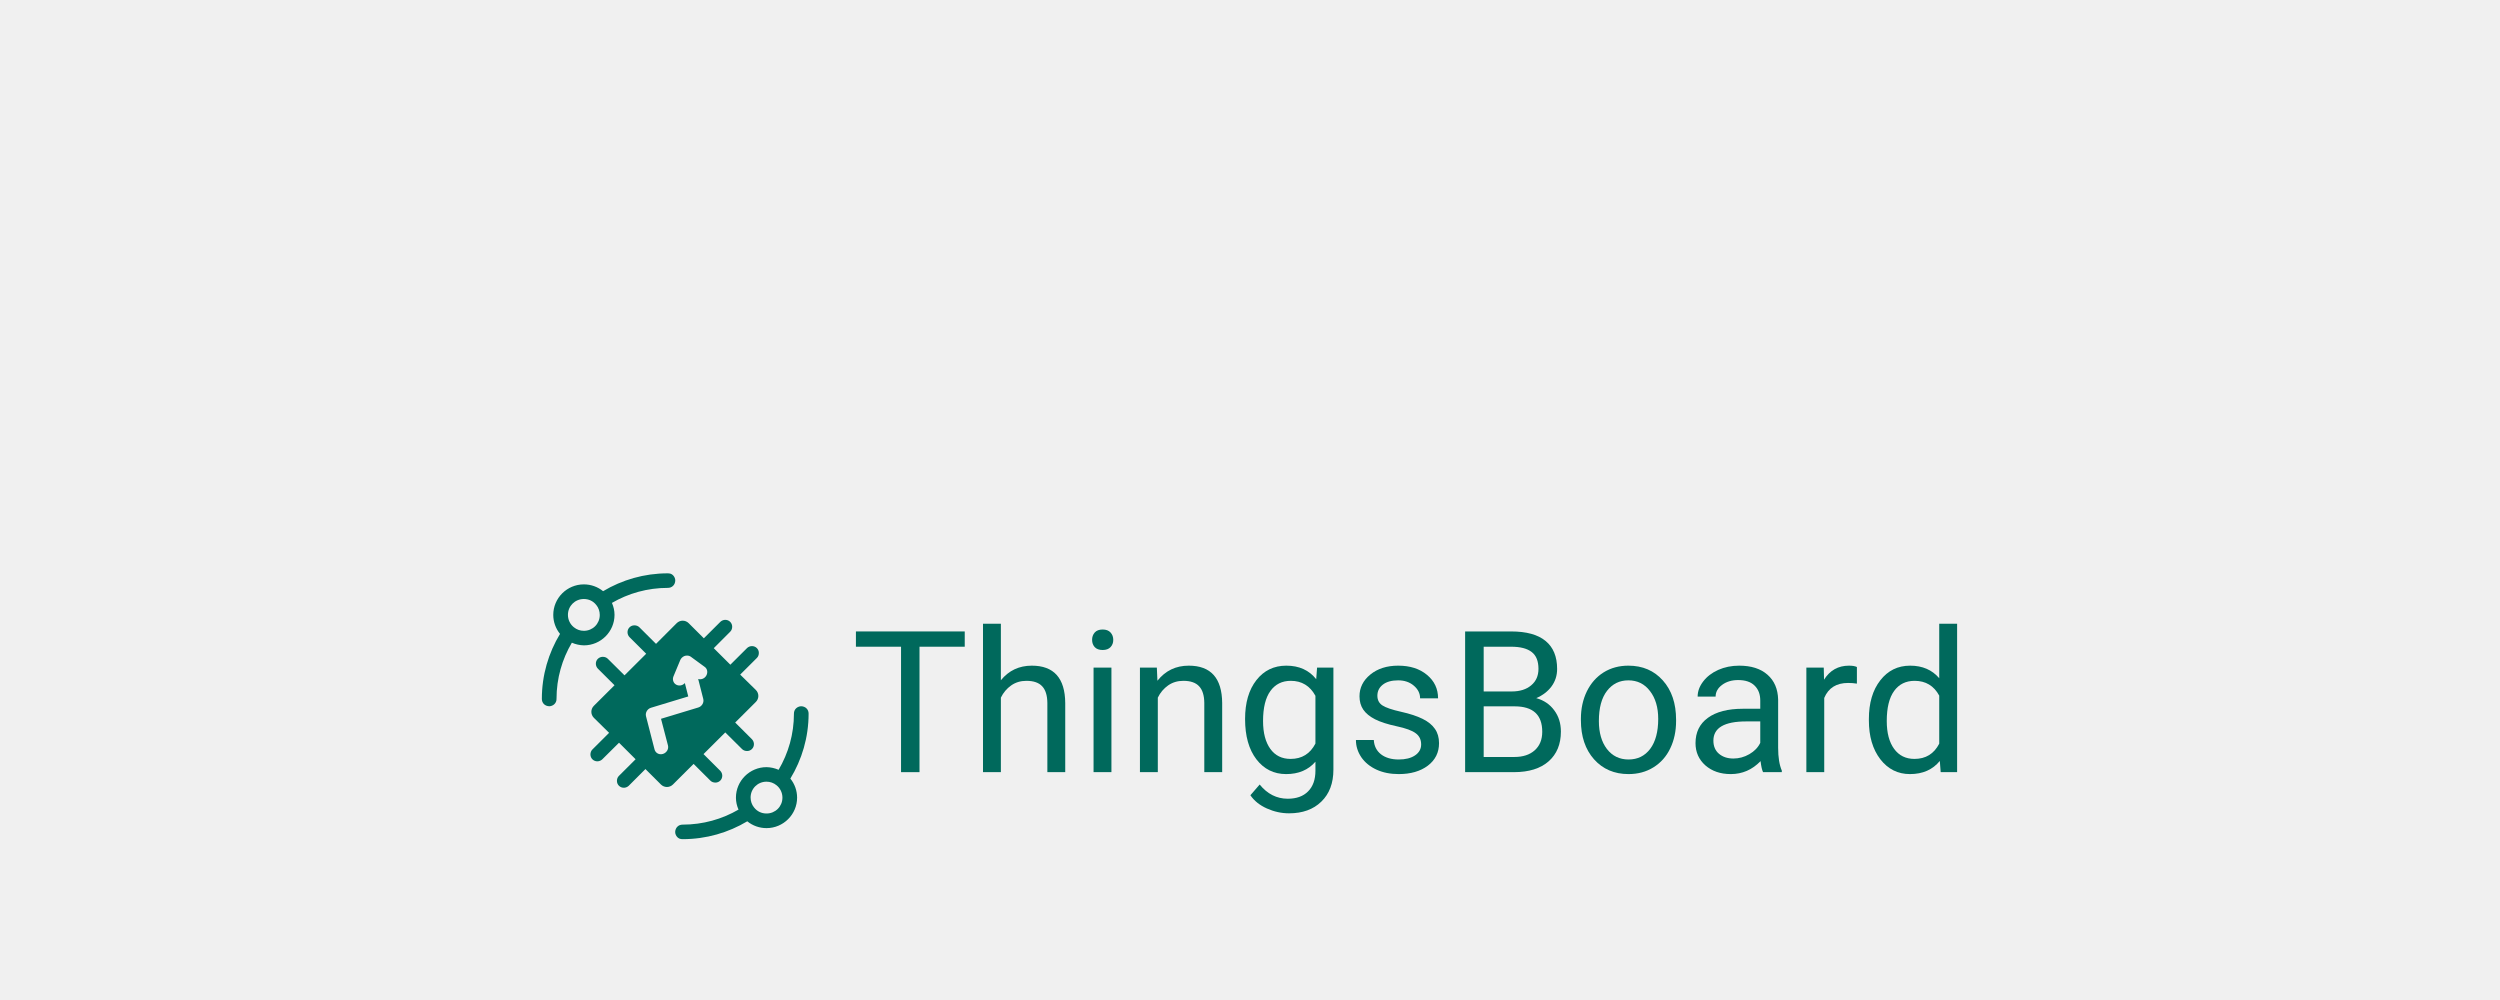
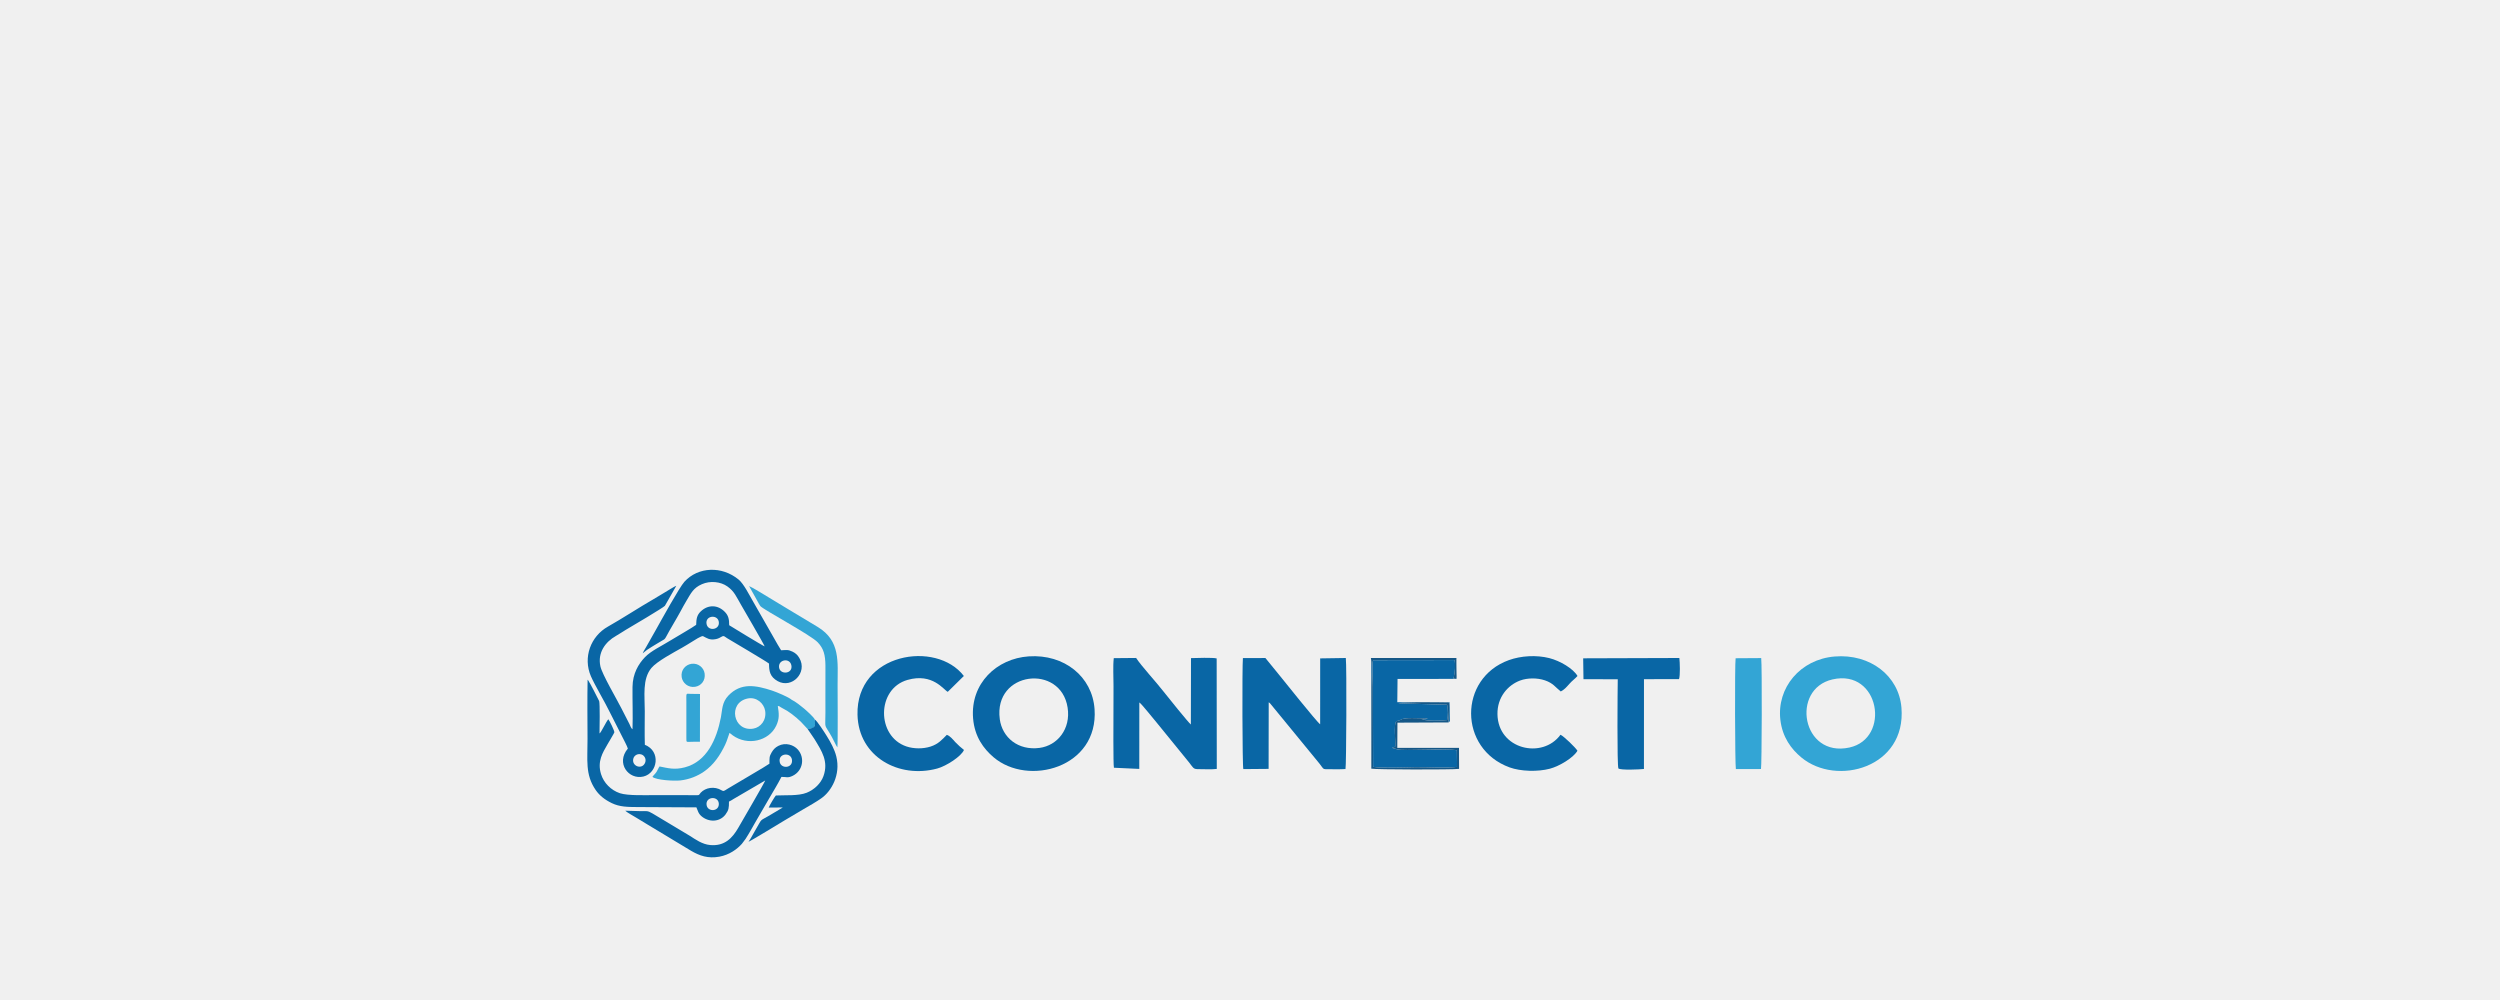
<svg xmlns="http://www.w3.org/2000/svg" width="375" height="150" viewBox="0 0 375 150" fill="none">
-   <g clip-path="url(#clip0_1596_100898)">
-     <path fill-rule="evenodd" clip-rule="evenodd" d="M100.165 86C96.615 86 93.303 86.984 90.465 88.679C89.653 88.019 88.64 87.657 87.578 87.657C85.053 87.657 82.99 89.713 82.99 92.231C82.99 93.277 83.353 94.287 84.003 95.084C82.278 97.938 81.278 101.265 81.278 104.829C81.278 104.978 81.303 105.115 81.353 105.252C81.403 105.389 81.49 105.514 81.59 105.614C81.69 105.713 81.815 105.801 81.953 105.85C82.09 105.9 82.228 105.938 82.378 105.938C82.528 105.938 82.665 105.913 82.803 105.85C82.94 105.801 83.053 105.713 83.165 105.614C83.265 105.514 83.353 105.389 83.403 105.252C83.453 105.115 83.49 104.978 83.478 104.829C83.478 101.751 84.315 98.885 85.778 96.405C86.353 96.654 86.965 96.791 87.59 96.804C90.115 96.804 92.178 94.748 92.178 92.231C92.178 91.608 92.04 90.997 91.79 90.436C94.253 89.003 97.115 88.181 100.178 88.181C100.328 88.181 100.465 88.156 100.603 88.106C100.74 88.056 100.865 87.969 100.965 87.869C101.065 87.769 101.153 87.645 101.203 87.508C101.253 87.371 101.29 87.234 101.29 87.084C101.29 86.935 101.265 86.797 101.203 86.66C101.153 86.523 101.065 86.411 100.965 86.299C100.865 86.199 100.74 86.112 100.603 86.062C100.453 86.025 100.315 86 100.165 86ZM87.578 89.85C88.315 89.85 88.978 90.162 89.428 90.735L89.453 90.76C89.79 91.184 89.965 91.707 89.965 92.243C89.965 93.576 88.903 94.623 87.578 94.623C87.028 94.623 86.503 94.436 86.078 94.087C85.515 93.639 85.19 92.953 85.19 92.231C85.19 90.897 86.253 89.85 87.578 89.85ZM111.028 101.19L113.54 98.685C113.74 98.486 113.828 98.212 113.828 97.938C113.828 97.352 113.34 96.891 112.753 96.916C112.503 96.928 112.253 97.028 112.065 97.203L109.553 99.707L107.065 97.227C107.328 96.966 108.728 95.57 109.54 94.748C109.74 94.548 109.828 94.274 109.828 94C109.828 93.414 109.34 92.953 108.753 92.978C108.503 92.991 108.253 93.09 108.065 93.265L105.578 95.745L103.303 93.477C102.803 92.978 102.003 92.978 101.503 93.477L98.403 96.579L95.903 94.087C95.703 93.888 95.428 93.801 95.153 93.801C94.565 93.801 94.103 94.287 94.128 94.872C94.14 95.134 94.24 95.371 94.415 95.558L96.928 98.062L93.678 101.302C93.515 101.14 92.028 99.657 91.165 98.81C90.965 98.611 90.69 98.523 90.415 98.523C90.115 98.523 89.853 98.648 89.665 98.835C89.478 99.022 89.365 99.296 89.378 99.595C89.39 99.844 89.49 100.093 89.665 100.28C90.315 100.938 91.46 102.074 91.954 102.563L91.956 102.565C92.069 102.677 92.147 102.755 92.178 102.785L89.078 105.875C88.578 106.374 88.578 107.171 89.078 107.67L91.365 109.925L88.853 112.43C88.653 112.629 88.565 112.903 88.565 113.178C88.565 113.763 89.053 114.224 89.64 114.199C89.89 114.187 90.14 114.087 90.328 113.913C91.153 113.103 92.728 111.533 92.853 111.408L95.34 113.888L92.828 116.393C92.628 116.592 92.54 116.866 92.54 117.14C92.54 117.726 93.028 118.187 93.615 118.162C93.865 118.15 94.115 118.05 94.303 117.875C95.128 117.065 96.69 115.495 96.815 115.358L99.14 117.676C99.64 118.174 100.44 118.174 100.94 117.676L104.04 114.586L106.565 117.103C106.765 117.302 107.04 117.389 107.315 117.389C107.903 117.389 108.365 116.903 108.34 116.318C108.328 116.069 108.228 115.819 108.053 115.632C107.203 114.773 105.528 113.115 105.528 113.115L108.79 109.863C108.853 109.925 110.428 111.495 111.315 112.368C111.515 112.567 111.79 112.654 112.065 112.654C112.653 112.654 113.115 112.168 113.09 111.583C113.078 111.333 112.978 111.084 112.803 110.897C112.052 110.138 110.649 108.748 110.339 108.441L110.338 108.44L110.278 108.38L113.378 105.29C113.878 104.791 113.878 103.994 113.378 103.495L111.028 101.19ZM105.965 101.302C105.728 101.763 105.203 101.988 104.728 101.85L105.49 104.841C105.628 105.377 105.29 105.963 104.74 106.125L99.153 107.819L100.19 111.794C100.34 112.343 100.003 112.916 99.44 113.09C98.878 113.265 98.315 112.953 98.178 112.405L96.903 107.445C96.765 106.897 97.103 106.324 97.653 106.162L103.24 104.467L102.728 102.461C102.378 102.847 101.828 102.935 101.403 102.685C100.978 102.436 100.828 101.9 101.028 101.439L102.04 99.009C102.09 98.885 102.178 98.76 102.278 98.66C102.49 98.449 102.778 98.324 103.065 98.336C103.278 98.336 103.478 98.399 103.64 98.523L105.703 100.031C106.09 100.293 106.203 100.841 105.965 101.302ZM112.09 123.196C109.253 124.891 105.94 125.875 102.39 125.875C102.24 125.875 102.103 125.85 101.965 125.813C101.828 125.763 101.703 125.676 101.603 125.576C101.503 125.464 101.415 125.352 101.365 125.215C101.303 125.078 101.278 124.941 101.278 124.791C101.278 124.642 101.315 124.505 101.365 124.368C101.415 124.231 101.503 124.106 101.603 124.006C101.703 123.907 101.828 123.819 101.965 123.769C102.103 123.72 102.24 123.695 102.39 123.695C105.453 123.695 108.315 122.872 110.778 121.439C110.528 120.879 110.39 120.268 110.39 119.645C110.39 117.128 112.453 115.072 114.978 115.072C115.603 115.084 116.215 115.221 116.79 115.47C118.253 112.991 119.09 110.125 119.09 107.047C119.09 106.897 119.115 106.76 119.165 106.623C119.215 106.486 119.303 106.361 119.403 106.262C119.515 106.162 119.628 106.075 119.765 106.025C119.903 105.963 120.04 105.938 120.19 105.938C120.34 105.938 120.478 105.975 120.615 106.025C120.753 106.075 120.878 106.162 120.978 106.262C121.078 106.361 121.165 106.486 121.215 106.623C121.265 106.76 121.29 106.897 121.29 107.047C121.29 110.611 120.278 113.95 118.553 116.791C119.203 117.589 119.565 118.598 119.565 119.645C119.565 122.162 117.503 124.218 114.978 124.218C113.915 124.218 112.903 123.857 112.09 123.196ZM113.128 121.14C113.578 121.713 114.24 122.025 114.978 122.025C116.303 122.025 117.365 120.978 117.365 119.645C117.365 118.922 117.04 118.237 116.478 117.788C116.053 117.439 115.528 117.252 114.978 117.252C113.653 117.252 112.59 118.299 112.59 119.632C112.59 120.168 112.765 120.692 113.103 121.115L113.128 121.14Z" fill="#00695C" />
+   <g id="Layer_x0020_1" transform="matrix(0.251173, 0, 0, 0.251173, 84.45427, 83.76186)" style="">
+     <g id="_2745907064256">
+       <path class="fil0" d="M110.2 83.67c5.37,-1.14 9.77,2.89 10.5,7.28 0.93,5.6 -2.63,10 -7.18,10.72 -11.92,1.9 -15.31,-15.46 -3.32,-18zm18.93 4.63l4.03 1.67c0.29,0.13 0.31,0.15 0.44,0.24l1.23 1.03c0.04,0.03 0.09,0.06 0.13,0.09l5.04 3.51c0.54,0.42 0.31,0.37 1.04,0.3l0.49 -0.08c-0.26,0.85 -0.3,0.4 -0.56,0.77l2.33 1.99c-0.01,-0.01 -0.26,-0.2 -0.33,-0.27 0.26,-0.35 0.59,-0.17 1.41,-1l0.48 -0.24c-0.3,-0.55 -0.11,-0.1 -0.23,-0.83 1.02,-0.44 0.89,-0.22 0.93,-1.64 0.06,-0.04 0.14,-0.08 0.19,-0.11 0.05,-0.02 0.13,-0.07 0.18,-0.1 0.05,-0.02 0.13,-0.06 0.17,-0.08 1.31,-0.62 -0.3,0.21 0.42,-0.16l-1.52 0.02c-0.75,-0 0.18,-0.06 -0.38,0.16 -0.24,0.09 -0.9,0.38 -1.3,-0.17 -0.43,-1.15 0.44,-1.02 0.73,-1.12 -0.92,-0.96 -0.65,0.7 -0.69,-0.73 -0.03,-1.01 0.88,-0.8 1.03,-0.84 -1.22,-0.73 -0.87,-1.24 -2.86,-1.26l0.21 -0.31c0.31,-0.65 -0.92,-1.42 -1.47,-1.77l-2.41 -1.65c-1.53,-1.08 -1.26,-0.45 -1.36,-1.32 -1.62,-1.5 -8.74,-4.51 -11.63,-5.46 -9.77,-3.19 -18.61,-4.89 -26.14,3 -3.9,4.09 -3.6,8.57 -4.43,12.87 -2.56,13.33 -8.46,26.48 -21.48,29.94 -6.21,1.65 -10.08,0.52 -15.19,-0.51 -0.52,0.66 -1.31,2.53 -1.81,3.28 -0.78,1.17 -1.78,1.96 -2.43,2.93 2.2,1.97 12.95,2.56 16.67,2.14 5.53,-0.61 10.37,-2.69 14.09,-5.26 5.73,-3.94 9.68,-9.76 12.68,-16.09 1.19,-2.5 1.66,-4.59 2.59,-7.05 0.63,0.37 1.25,1 1.89,1.46 8.86,6.44 21.63,3.48 25.99,-5.71 2.03,-4.29 1.68,-7.2 0.96,-11.85l0.87 0.21zm0 0c1,0.76 3.52,1.97 4.75,2.74 3.31,2.08 7.84,5.85 10.29,8.8l1.98 2.15c3.33,-0.85 4.94,-0.01 4.22,-5.78 -0.54,-1.37 -5,-5.34 -6.39,-6.52 -1.71,-1.45 -5.3,-4.31 -7.49,-5.3 0.09,0.87 -0.17,0.24 1.36,1.32l2.41 1.65c0.55,0.35 1.78,1.12 1.47,1.77l-0.21 0.31c1.99,0.02 1.64,0.53 2.86,1.26 -0.15,0.04 -1.06,-0.17 -1.03,0.84 0.05,1.43 -0.23,-0.23 0.69,0.73 -0.29,0.1 -1.15,-0.03 -0.73,1.12 0.41,0.55 1.07,0.27 1.3,0.17 0.56,-0.21 -0.37,-0.16 0.38,-0.16l1.52 -0.02c-0.72,0.37 0.89,-0.46 -0.42,0.16 -0.05,0.02 -0.12,0.06 -0.17,0.08 -0.05,0.02 -0.13,0.07 -0.18,0.1 -0.05,0.03 -0.13,0.07 -0.19,0.11 -0.04,1.41 0.09,1.2 -0.93,1.64 0.12,0.73 -0.07,0.28 0.23,0.83l-0.48 0.24c-0.82,0.83 -1.15,0.65 -1.41,1 0.07,0.06 0.33,0.26 0.33,0.27l-2.33 -1.99c0.26,-0.37 0.31,0.07 0.56,-0.77l-0.49 0.08c-0.73,0.07 -0.5,0.13 -1.04,-0.3l-5.04 -3.51c-0.04,-0.02 -0.09,-0.06 -0.13,-0.09l-1.23 -1.03c-0.12,-0.09 -0.15,-0.11 -0.44,-0.24l-4.03 -1.67z" style="fill: rgb(51, 165, 213);" />
+       <path class="fil0" d="M163.83 112.88c0.38,-2.31 0.14,-34.07 0.14,-37.24 -0.03,-13.69 1.92,-26.34 -11.87,-34.71l-17.54 -10.54c-3.96,-2.39 -7.64,-4.58 -11.62,-7.03 -1.67,-1.03 -10.76,-6.56 -11.82,-6.83l4.97 8.95c0.47,0.84 1.29,2.4 1.75,2.98 1.63,2.08 30.02,17.19 34.27,21.66 3.5,3.69 4.55,7.41 4.6,14.06 0.04,6.19 0.01,12.45 -0.02,18.65 -0.02,3.06 0.01,6.14 0.01,9.21 0.01,10.88 -1.08,5.74 3.91,14.73 1.04,1.88 2.14,4.43 3.22,6.11z" style="fill: rgb(51, 165, 213);" />
+       <path class="fil0" d="M73.65 86.42l0.01 21.12c0.01,2.64 -0.22,1.95 4.41,1.95l3.69 -0.01 0.04 -28.52 -5.52 -0.07c-3.08,0.01 -2.63,-1.21 -2.62,5.53z" style="fill: rgb(51, 165, 213);" />
+       <path class="fil0" d="M76.7 62.95c-3.5,0.52 -6.48,3.67 -5.84,7.95 0.52,3.45 3.8,6.43 8.04,5.77 3.57,-0.57 6.26,-3.72 5.66,-7.96 -0.48,-3.41 -3.79,-6.36 -7.85,-5.76z" style="fill: rgb(51, 165, 213);" />
+       <path class="fil1" d="M49.05 121.91c-1.77,4.64 -8.49,2.13 -7,-2.57 0.54,-1.68 2.55,-3.04 4.89,-2.22 1.52,0.52 2.95,2.56 2.11,4.79zm80 -56.61c-0.84,-4.87 6.34,-6.22 7.31,-1.49 1.06,5.18 -6.56,5.86 -7.31,1.49zm-43.32 -26.06c-1.02,-5.12 6.48,-5.98 7.28,-1.49 0.88,4.95 -6.38,6 -7.28,1.49zm-38.11 17.42c1.02,-0.68 1.43,-1.29 2.51,-2.01 0.87,-0.58 1.82,-1.23 2.87,-1.85 2.09,-1.23 3.87,-2.4 6.03,-3.63 1.36,-0.78 1.73,-0.85 2.47,-2.26 2.47,-4.7 6.24,-10.76 8.7,-15.34 1.08,-2.01 2.25,-4.18 3.46,-6.19 2.83,-4.71 4.12,-7.72 9.31,-10 4.96,-2.17 11.15,-1.5 15.15,1.33 4.26,3.03 5.33,6.11 8.23,11.07 0.84,1.45 13.85,23.8 14.07,24.76 -1.37,-0.48 -19.85,-11.78 -21.19,-12.64 0.03,-3.67 -0.54,-5.82 -2.51,-7.88 -4.25,-4.43 -10.1,-4.57 -14.51,-0.33 -2.15,2.07 -2.61,4.21 -2.7,7.98 -1.83,1.43 -12.98,7.84 -15.43,9.38 -5.12,3.22 -11.52,6.12 -15.19,9.97 -3.78,3.96 -7.3,9.72 -7.39,17.7 -0.09,8.36 0.27,16.98 -0.01,25.3 -0.96,-0.61 -1.29,-2.09 -1.81,-3.07l-4.79 -9.36c-2.78,-5.51 -11.56,-20.42 -12.58,-25.16 -1.76,-8.14 2.96,-14.58 9.33,-18.16 2.06,-1.15 3.8,-2.41 5.83,-3.61 2.77,-1.61 22.64,-13.35 23.37,-14.37l6.81 -11.94c-0.89,0.21 -5.52,3.17 -6.77,3.89 -2.38,1.36 -4.56,2.79 -6.88,4.13 -8.7,5 -18.73,11.59 -27.21,16.37 -10.28,5.79 -14.98,18.36 -10.16,29.58 2.2,5.12 8.55,15.77 11.22,21.36l7.33 14.45c0.8,1.61 3.26,6.2 3.53,7.45 -7.34,8.68 0.5,18.81 9.32,16.67 8.5,-2.06 10.56,-15.15 0.83,-18.94 -0.2,-6.57 -0.05,-13.38 -0.04,-19.97 0.02,-9.17 -1.58,-19.27 3.98,-25.93 3.34,-4 13.46,-9.33 18.26,-12.06 2.24,-1.27 4.05,-2.41 6.17,-3.72 0.99,-0.61 5.54,-3.61 6.4,-3.19 2.15,1.04 3.85,2.55 7.67,1.75 1.41,-0.29 2.4,-0.82 3.47,-1.47 1.35,-0.82 1.78,0.04 3.19,0.9 2.21,1.35 23.75,14.01 25.06,15.19 0.03,4.41 0.43,7.83 5.2,10.49 8.35,4.67 18.03,-5.03 12.91,-13.81 -1.03,-1.77 -2.24,-2.92 -4.06,-3.8 -2.9,-1.41 -3.69,-0.91 -6.83,-0.84 -1.44,-2.15 -2.76,-4.69 -4.14,-7.06l-12.33 -21.57c-2.52,-4.31 -5.77,-10.98 -8.9,-13.57 -10.02,-8.29 -24.2,-7.7 -32.37,1.28 -2.96,3.25 -13.87,23.06 -16.83,28.32l-6.09 10.77c-0.65,1.12 -1.59,2.56 -1.99,3.65z" style="fill: rgb(9, 102, 165);" />
+       <path class="fil1" d="M85.74 147.3c-0.76,-5.06 6.81,-5.65 7.28,-1.07 0.51,5.01 -6.63,5.43 -7.28,1.07zm43.69 -25.61c-1.15,-5.38 6.57,-6.12 7.27,-1.56 0.8,5.19 -6.37,5.74 -7.27,1.56zm-49.79 26.98c0.87,1.73 0.97,3.9 3.77,5.87 4.8,3.37 10.67,2.44 13.68,-1.69 1.89,-2.59 2.02,-3.9 2.01,-7.62 0.88,-0.33 1.83,-1.05 2.72,-1.56l18.95 -11.07c-0.47,1.41 -14.4,25.3 -16.11,28.28 -3.49,6.08 -8.13,11.06 -16.72,10.3 -4.91,-0.43 -8.95,-3.45 -12.27,-5.54l-22.19 -13.3c-3.19,-1.88 -3.39,-1.35 -7.54,-1.42 -2.94,-0.05 -5.84,-0.2 -8.79,-0.25 0.98,1 4.93,3.15 6.48,4.11 2.25,1.39 4.33,2.65 6.57,3.99l26.35 15.88c4.87,2.85 10.01,4.74 16.84,3.47 5.96,-1.11 10.5,-4.41 13.43,-7.68l2.21 -2.96c2.15,-3.32 3.93,-6.61 5.89,-10.05 2.55,-4.47 5.2,-8.96 7.76,-13.37 2.57,-4.43 5.41,-9.02 7.75,-13.58 2.96,-0.07 3.67,0.85 6.75,-0.66 6.2,-3.05 7.33,-10.88 3.03,-15.7 -2.43,-2.72 -7.28,-4.43 -11.66,-2.15 -1.94,1.02 -2.93,2.15 -3.98,3.9 -1.48,2.46 -1.28,3.6 -1.3,6.72 -1.02,0.93 -21.16,12.59 -24.77,14.83 -2.33,1.44 -2.55,1.85 -3.78,1.09 -4.33,-2.67 -9.7,-1.58 -12.44,1.35 -1.52,1.62 -0.17,1.59 -4.23,1.54 -7.57,-0.08 -15.12,0 -22.69,-0.04 -5.72,-0.02 -16.63,0.46 -21.44,-1.15 -5.24,-1.77 -9.61,-6.08 -11.24,-11.45 -2.29,-7.56 0.96,-12.67 3.86,-17.7 0.51,-0.89 4.06,-6.8 4.11,-7.16 0.15,-0.89 -2.94,-7.13 -3.59,-7.84 -1.27,1.24 -4.32,8.01 -5.27,8.48 0.06,-2.62 0.31,-18.01 -0.21,-19.35 -0.17,-0.43 -5.66,-11.22 -6.54,-12.36 -0.21,-0.28 -0.17,-0.22 -0.37,-0.41 -0.21,11.68 -0.09,23.65 -0.04,35.35 0.06,12.56 -1.53,21.2 4.84,30.5 2.26,3.3 5.45,5.84 9.65,7.87 4.71,2.29 9.54,2.32 15.24,2.35l35.27 0.18z" style="fill: rgb(9, 102, 165);" />
+       <path class="fil1" d="M146.15 101.99l3.97 5.83c4.43,7.29 8.53,13.39 5.42,22.17 -1.59,4.46 -5.6,8.19 -10.03,9.95 -4.95,1.98 -12.72,1.35 -18.41,1.64 -0.61,0.6 -3.92,6.12 -4.26,7.22l8.43 -0.07 -6.41 3.82c-8.6,5.25 -5.08,1.56 -10.34,10.33 -0.97,1.62 -2.85,5.26 -3.78,6.36 1.01,-0.26 20.22,-11.99 21.74,-12.89 3.71,-2.19 7.24,-4.31 11.01,-6.52 3.76,-2.2 7.5,-4.27 10.87,-6.65 5.84,-4.12 11.55,-13.86 8.85,-24.88 -1.09,-4.45 -3.5,-8.63 -5.55,-11.98 -1.33,-2.19 -5.92,-9.35 -7.3,-10.12 0.29,4.28 0.55,4.76 -4.22,5.78z" style="fill: rgb(9, 102, 165);" />
+     </g>
+     <g id="_2745907063248">
+       <path class="fil0" d="M758.13 72.26c28.22,-6.43 34.94,35.24 10.09,40.68 -28.38,6.2 -35.29,-34.93 -10.09,-40.68zm-31.14 24.14c1.21,10.38 6.48,17.44 12.53,22.46 21.08,17.52 62.76,6.11 59.78,-29.76 -1.58,-19.04 -18.7,-32.28 -39.9,-30.52 -20.6,1.71 -34.63,18.72 -32.41,37.82z" style="fill: rgb(51, 165, 213);" />
+       <path class="fil0" d="M700.27 59.62c-0.56,3.42 -0.38,64.06 0.15,66.19l15 -0.03c0.5,-1.73 0.67,-62.16 0.13,-66.26l-15.28 0.1z" style="fill: rgb(51, 165, 213);" />
+       <path class="fil1" d="M421.41 85.95c0.97,0.6 0.17,-0.01 1.07,0.89l28.24 34.45c0.97,1.13 1.48,1.85 2.44,3.16 1.11,1.52 1.14,1.42 3.53,1.43 3.35,0.01 7.29,0.14 10.59,-0.1 0.52,-1.41 0.78,-61.82 0.2,-66.31l-15.31 0.24 -0.02 39.33c-1.67,-0.89 -22.64,-27.27 -24.63,-29.66l-8.06 -9.89 -13.44 0.02c-0.49,5.23 -0.34,64.72 0.25,66.31l15.1 -0.13 0.06 -39.75z" style="fill: rgb(9, 102, 165);" />
+       <path class="fil1" d="M344.17 86.02c1.23,0.66 8.15,9.5 10.2,11.85l19.26 23.67c3.13,3.96 2.7,4.32 6.22,4.31 3.04,-0.01 7.62,0.27 10.57,-0.14l-0.07 -65.98c-2.34,-0.61 -12.22,-0.29 -15.33,-0.19l-0.08 39.64c-0.86,-0.39 -14.7,-17.57 -16.34,-19.7 -4.28,-5.56 -13.28,-15.27 -16.35,-20.03l-13.35 0.12c-0.56,4.78 -0.13,11.63 -0.15,16.65 -0.02,5.58 -0.03,11.17 -0.04,16.74 -0,1.96 -0.2,30.1 0.28,32.05l15.15 0.7 0.02 -39.7z" style="fill: rgb(9, 102, 165);" />
+       <path class="fil1" d="M260.83 95.98c-3.85,-28.63 36.44,-33.26 40.51,-6.88 1.97,12.73 -6.06,22.64 -16.76,24.06 -12.8,1.7 -22.28,-6.19 -23.76,-17.18zm-15.94 -0.43c0.91,10.98 6.28,18.12 12.21,23.18 20.63,17.61 62.76,6.33 60.33,-28.72 -1.35,-19.44 -18.11,-32.94 -39.31,-31.51 -19.16,1.29 -34.96,16.19 -33.23,37.05z" style="fill: rgb(9, 102, 165);" />
+       <path class="fil1" d="M239.38 70.22c-16.47,-21.57 -64.46,-13.8 -63.52,23.19 0.63,25.2 24.84,38.26 47.62,32.07 5.35,-1.45 14.4,-7.26 15.96,-11.1 -1.26,-0.9 -3.99,-3.37 -5.14,-4.63 -1.59,-1.74 -3.1,-3.72 -5.11,-4.38 -2.82,2.83 -5.02,5.5 -9.78,7.02 -4.39,1.4 -9.91,1.38 -14.3,-0.09 -17.96,-5.98 -18,-34.43 0.61,-39.74 15.07,-4.3 21.6,5.99 24.04,7.12l9.61 -9.47z" style="fill: rgb(9, 102, 165);" />
+       <path class="fil1" d="M595.83 79.47c1.85,-0.87 3.35,-2.47 5.15,-4.54 1.7,-1.96 3.18,-2.83 4.86,-4.72 -2.54,-4.36 -10.3,-9.03 -16.89,-10.69 -7.74,-1.94 -16.88,-1.38 -24.07,1.21 -30.17,10.85 -30.17,52.93 0.39,64.07 6.68,2.43 16.83,2.7 24.08,0.79 5.67,-1.5 14.11,-6.57 16.46,-10.74 -1.13,-1.85 -8.18,-8.74 -10.13,-9.54 -10.78,14.79 -37.38,8.83 -37.64,-12.35 -0.13,-10.11 6.2,-17.27 13.46,-20.01 4.43,-1.67 10.36,-1.67 14.85,-0.14 5.04,1.72 6.25,4.13 9.49,6.64z" style="fill: rgb(9, 102, 165);" />
+       <path class="fil1" d="M482.76 125.56l0.02 -49.33c-0.04,-5.22 0.7,-11.81 -0.29,-16.74l51.08 0c-0.08,2.47 -0.13,4.37 -0.03,6.87 0.29,7.35 0.31,5.32 -1.69,5.43 -0.6,-1.38 -0.2,0.22 0.13,-0.92 0.65,-2.28 1.07,-7.83 0.42,-10.16l-48.63 0.07c-0.86,3.04 -0.09,12.04 -0.11,15.89l0.12 47.81c5,0.94 19.5,0.33 25.33,0.22 6.63,-0.13 18.94,0.73 24.81,-0.19l-0.14 -9.93c-5.88,-1.19 -32.28,0.53 -35.46,-0.53l-3.3 -0.89c1.23,-0.72 0.76,0.07 2.04,-0.86 0.17,-4.3 -1.04,-12.16 0.47,-14.96 0.45,-0.45 1.6,-0.2 2.88,-1.03 2.24,-1.46 10.19,-0.82 16.04,-0.73 -1,0.62 -2.39,0.5 -3.72,0.55 4.03,1.06 10.59,0.94 15.29,0.43 0.58,-2.95 0.55,-6.22 0,-9.16l-29.15 -0.86c3.43,-1.03 25.14,-0.58 30.41,-0.51l-0.39 11.93c1.06,-0.72 0.71,-1.05 0.7,-2.79 -0,-1 -0.05,-2.03 -0.05,-3.04 -0,-2.02 0.15,-4.13 -0.09,-6.28l-31.23 0.01 0.15 -13.87 35.33 -0.05 -0.14 -12.43 -50.94 0.12 0.17 65.94z" style="fill: rgb(9, 102, 165);" />
+       <path class="fil1" d="M609.42 72.12l20.46 0.06c-0.1,5.88 -0.49,51.84 0.4,53.29 1.7,1.07 12.33,0.59 15.24,0.28l0.02 -53.63 20.92 -0.02c0.8,-2.07 0.51,-10.06 0.21,-12.63l-57.44 0.19 0.18 12.46z" style="fill: rgb(9, 102, 165);" />
+       <path class="fil2" d="M482.76 125.56c2.06,0.58 48.44,0.66 52.36,0.13l-0.04 -12.56 -36.86 -0 0.09 -15.04 30.54 -0.14 0.39 -11.93c-5.27,-0.07 -26.98,-0.52 -30.41,0.51l29.15 0.86c0.55,2.94 0.58,6.21 0,9.16 -4.7,0.52 -11.26,0.64 -15.29,-0.43 1.33,-0.05 2.72,0.07 3.72,-0.55 -5.85,-0.09 -13.79,-0.73 -16.04,0.73 -1.28,0.83 -2.43,0.58 -2.88,1.03 -1.51,2.81 -0.3,10.67 -0.47,14.96 -1.28,0.93 -0.81,0.14 -2.04,0.86l3.3 0.89c3.18,1.06 29.58,-0.67 35.46,0.53l0.14 9.93c-5.86,0.92 -18.18,0.06 -24.81,0.19 -5.83,0.11 -20.33,0.72 -25.33,-0.22l-0.12 -47.81c0.02,-3.85 -0.74,-12.84 0.11,-15.89l48.63 -0.07c0.65,2.33 0.23,7.88 -0.42,10.16 -0.32,1.14 -0.73,-0.46 -0.13,0.92 2,-0.11 1.97,1.93 1.69,-5.43 -0.1,-2.49 -0.05,-4.39 0.03,-6.87l-51.08 0c0.99,4.93 0.25,11.52 0.29,16.74l-0.02 49.33z" style="fill: rgb(21, 87, 135);" />
+     </g>
  </g>
-   <path d="M144.71 97.008H137.926V115.823H135.157V97.008H128.388V94.717H144.71V97.008Z" fill="#00695C" />
-   <path d="M150.131 102.038C151.32 100.578 152.866 99.849 154.77 99.849C158.085 99.849 159.757 101.719 159.786 105.459V115.823H157.104V105.444C157.094 104.313 156.833 103.478 156.321 102.936C155.818 102.395 155.031 102.125 153.958 102.125C153.088 102.125 152.325 102.357 151.668 102.82C151.011 103.284 150.499 103.893 150.131 104.647V115.823H147.45V93.558H150.131V102.038Z" fill="#00695C" />
-   <path d="M166.714 115.823H164.033V100.138H166.714V115.823ZM163.815 95.978C163.815 95.543 163.946 95.176 164.207 94.876C164.477 94.576 164.873 94.427 165.395 94.427C165.917 94.427 166.313 94.576 166.584 94.876C166.855 95.176 166.99 95.543 166.99 95.978C166.99 96.413 166.855 96.775 166.584 97.065C166.313 97.355 165.917 97.5 165.395 97.5C164.873 97.5 164.477 97.355 164.207 97.065C163.946 96.775 163.815 96.413 163.815 95.978Z" fill="#00695C" />
-   <path d="M173.527 100.139L173.614 102.11C174.813 100.602 176.378 99.849 178.311 99.849C181.626 99.849 183.298 101.719 183.327 105.459V115.823H180.645V105.444C180.635 104.313 180.374 103.477 179.862 102.936C179.36 102.395 178.572 102.124 177.499 102.124C176.63 102.124 175.866 102.356 175.209 102.82C174.552 103.284 174.04 103.893 173.672 104.647V115.823H170.991V100.139H173.527Z" fill="#00695C" />
-   <path d="M186.762 107.85C186.762 105.405 187.327 103.463 188.458 102.023C189.589 100.573 191.087 99.849 192.952 99.849C194.865 99.849 196.358 100.525 197.431 101.878L197.561 100.139H200.011V115.446C200.011 117.476 199.407 119.075 198.199 120.244C197.001 121.414 195.387 121.998 193.358 121.998C192.227 121.998 191.121 121.757 190.038 121.273C188.956 120.79 188.13 120.128 187.559 119.287L188.951 117.678C190.101 119.099 191.507 119.809 193.169 119.809C194.474 119.809 195.489 119.442 196.213 118.708C196.948 117.973 197.315 116.939 197.315 115.606V114.257C196.242 115.494 194.778 116.113 192.923 116.113C191.087 116.113 189.598 115.374 188.458 113.895C187.327 112.416 186.762 110.402 186.762 107.85ZM189.458 108.155C189.458 109.923 189.821 111.315 190.546 112.33C191.27 113.335 192.285 113.837 193.59 113.837C195.281 113.837 196.523 113.069 197.315 111.532V104.371C196.494 102.873 195.261 102.124 193.619 102.124C192.314 102.124 191.294 102.632 190.56 103.647C189.826 104.661 189.458 106.164 189.458 108.155Z" fill="#00695C" />
-   <path d="M213.173 111.663C213.173 110.938 212.898 110.377 212.347 109.981C211.806 109.575 210.854 109.227 209.491 108.937C208.138 108.648 207.061 108.3 206.259 107.894C205.466 107.488 204.877 107.005 204.49 106.444C204.113 105.884 203.925 105.217 203.925 104.444C203.925 103.159 204.466 102.071 205.549 101.182C206.641 100.293 208.032 99.849 209.723 99.849C211.502 99.849 212.941 100.308 214.043 101.226C215.154 102.144 215.71 103.318 215.71 104.748H213.014C213.014 104.014 212.7 103.381 212.072 102.849C211.453 102.318 210.67 102.052 209.723 102.052C208.747 102.052 207.984 102.265 207.433 102.69C206.882 103.115 206.607 103.671 206.607 104.357C206.607 105.004 206.863 105.492 207.375 105.821C207.887 106.149 208.81 106.464 210.144 106.763C211.487 107.063 212.574 107.42 213.405 107.836C214.236 108.251 214.85 108.754 215.246 109.343C215.652 109.923 215.855 110.634 215.855 111.474C215.855 112.876 215.295 114.001 214.174 114.852C213.053 115.693 211.598 116.113 209.81 116.113C208.554 116.113 207.443 115.891 206.476 115.446C205.51 115.002 204.751 114.383 204.2 113.591C203.659 112.789 203.389 111.924 203.389 110.996H206.07C206.119 111.895 206.476 112.61 207.143 113.141C207.82 113.663 208.709 113.924 209.81 113.924C210.825 113.924 211.637 113.721 212.246 113.315C212.864 112.9 213.173 112.349 213.173 111.663Z" fill="#00695C" />
-   <path d="M219.769 115.823V94.717H226.669C228.96 94.717 230.68 95.191 231.83 96.138C232.989 97.085 233.569 98.486 233.569 100.342C233.569 101.327 233.289 102.202 232.728 102.965C232.168 103.719 231.404 104.304 230.438 104.719C231.578 105.038 232.477 105.647 233.134 106.546C233.801 107.435 234.134 108.498 234.134 109.735C234.134 111.629 233.521 113.117 232.294 114.2C231.066 115.282 229.332 115.823 227.09 115.823H219.769ZM222.552 105.952V113.547H227.148C228.442 113.547 229.462 113.214 230.206 112.547C230.96 111.871 231.337 110.943 231.337 109.764C231.337 107.222 229.955 105.952 227.191 105.952H222.552ZM222.552 103.719H226.756C227.974 103.719 228.945 103.415 229.67 102.806C230.404 102.197 230.771 101.371 230.771 100.327C230.771 99.168 230.433 98.327 229.757 97.805C229.08 97.273 228.051 97.008 226.669 97.008H222.552V103.719Z" fill="#00695C" />
-   <path d="M237.135 107.836C237.135 106.299 237.435 104.917 238.034 103.69C238.643 102.463 239.483 101.516 240.556 100.849C241.638 100.182 242.871 99.849 244.253 99.849C246.388 99.849 248.113 100.588 249.428 102.066C250.751 103.545 251.413 105.512 251.413 107.966V108.155C251.413 109.682 251.119 111.054 250.529 112.272C249.949 113.48 249.113 114.422 248.021 115.098C246.939 115.775 245.692 116.113 244.281 116.113C242.155 116.113 240.43 115.374 239.106 113.895C237.792 112.416 237.135 110.46 237.135 108.024V107.836ZM239.831 108.155C239.831 109.894 240.232 111.291 241.034 112.344C241.846 113.397 242.929 113.924 244.281 113.924C245.644 113.924 246.726 113.393 247.529 112.33C248.331 111.257 248.732 109.759 248.732 107.836C248.732 106.116 248.321 104.724 247.5 103.661C246.688 102.588 245.605 102.052 244.253 102.052C242.929 102.052 241.861 102.579 241.049 103.632C240.237 104.685 239.831 106.193 239.831 108.155Z" fill="#00695C" />
-   <path d="M264.459 115.823C264.305 115.514 264.179 114.963 264.083 114.17C262.836 115.465 261.348 116.113 259.618 116.113C258.072 116.113 256.801 115.678 255.805 114.808C254.82 113.929 254.327 112.818 254.327 111.474C254.327 109.841 254.945 108.575 256.182 107.676C257.429 106.768 259.178 106.314 261.43 106.314H264.039V105.082C264.039 104.144 263.759 103.4 263.198 102.849C262.638 102.289 261.812 102.009 260.72 102.009C259.763 102.009 258.961 102.25 258.313 102.733C257.666 103.216 257.342 103.801 257.342 104.487H254.646C254.646 103.705 254.921 102.951 255.472 102.226C256.033 101.491 256.786 100.912 257.733 100.486C258.69 100.061 259.739 99.849 260.879 99.849C262.686 99.849 264.102 100.303 265.126 101.211C266.151 102.11 266.682 103.352 266.721 104.937V112.156C266.721 113.595 266.904 114.741 267.272 115.591V115.823H264.459ZM260.009 113.779C260.85 113.779 261.647 113.562 262.401 113.127C263.155 112.692 263.701 112.127 264.039 111.431V108.213H261.937C258.651 108.213 257.009 109.174 257.009 111.097C257.009 111.938 257.289 112.595 257.849 113.069C258.41 113.542 259.13 113.779 260.009 113.779Z" fill="#00695C" />
-   <path d="M278.535 102.545C278.129 102.477 277.689 102.443 277.216 102.443C275.457 102.443 274.264 103.192 273.635 104.69V115.823H270.954V100.139H273.563L273.606 101.951C274.486 100.549 275.733 99.849 277.346 99.849C277.868 99.849 278.264 99.916 278.535 100.052V102.545Z" fill="#00695C" />
-   <path d="M280.332 107.85C280.332 105.444 280.903 103.511 282.043 102.052C283.183 100.583 284.676 99.849 286.522 99.849C288.358 99.849 289.813 100.477 290.885 101.733V93.558H293.567V115.823H291.103L290.972 114.142C289.9 115.456 288.407 116.113 286.493 116.113C284.676 116.113 283.193 115.369 282.043 113.881C280.903 112.392 280.332 110.45 280.332 108.053V107.85ZM283.014 108.155C283.014 109.933 283.381 111.325 284.116 112.33C284.85 113.335 285.865 113.837 287.16 113.837C288.861 113.837 290.103 113.074 290.885 111.547V104.342C290.083 102.864 288.851 102.125 287.189 102.125C285.875 102.125 284.85 102.632 284.116 103.647C283.381 104.661 283.014 106.164 283.014 108.155Z" fill="#00695C" />
-   <defs>
-     <clipPath id="clip0_1596_100898">
-       <rect width="40" height="40" fill="white" transform="translate(81.2778 86)" />
-     </clipPath>
-   </defs>
</svg>
